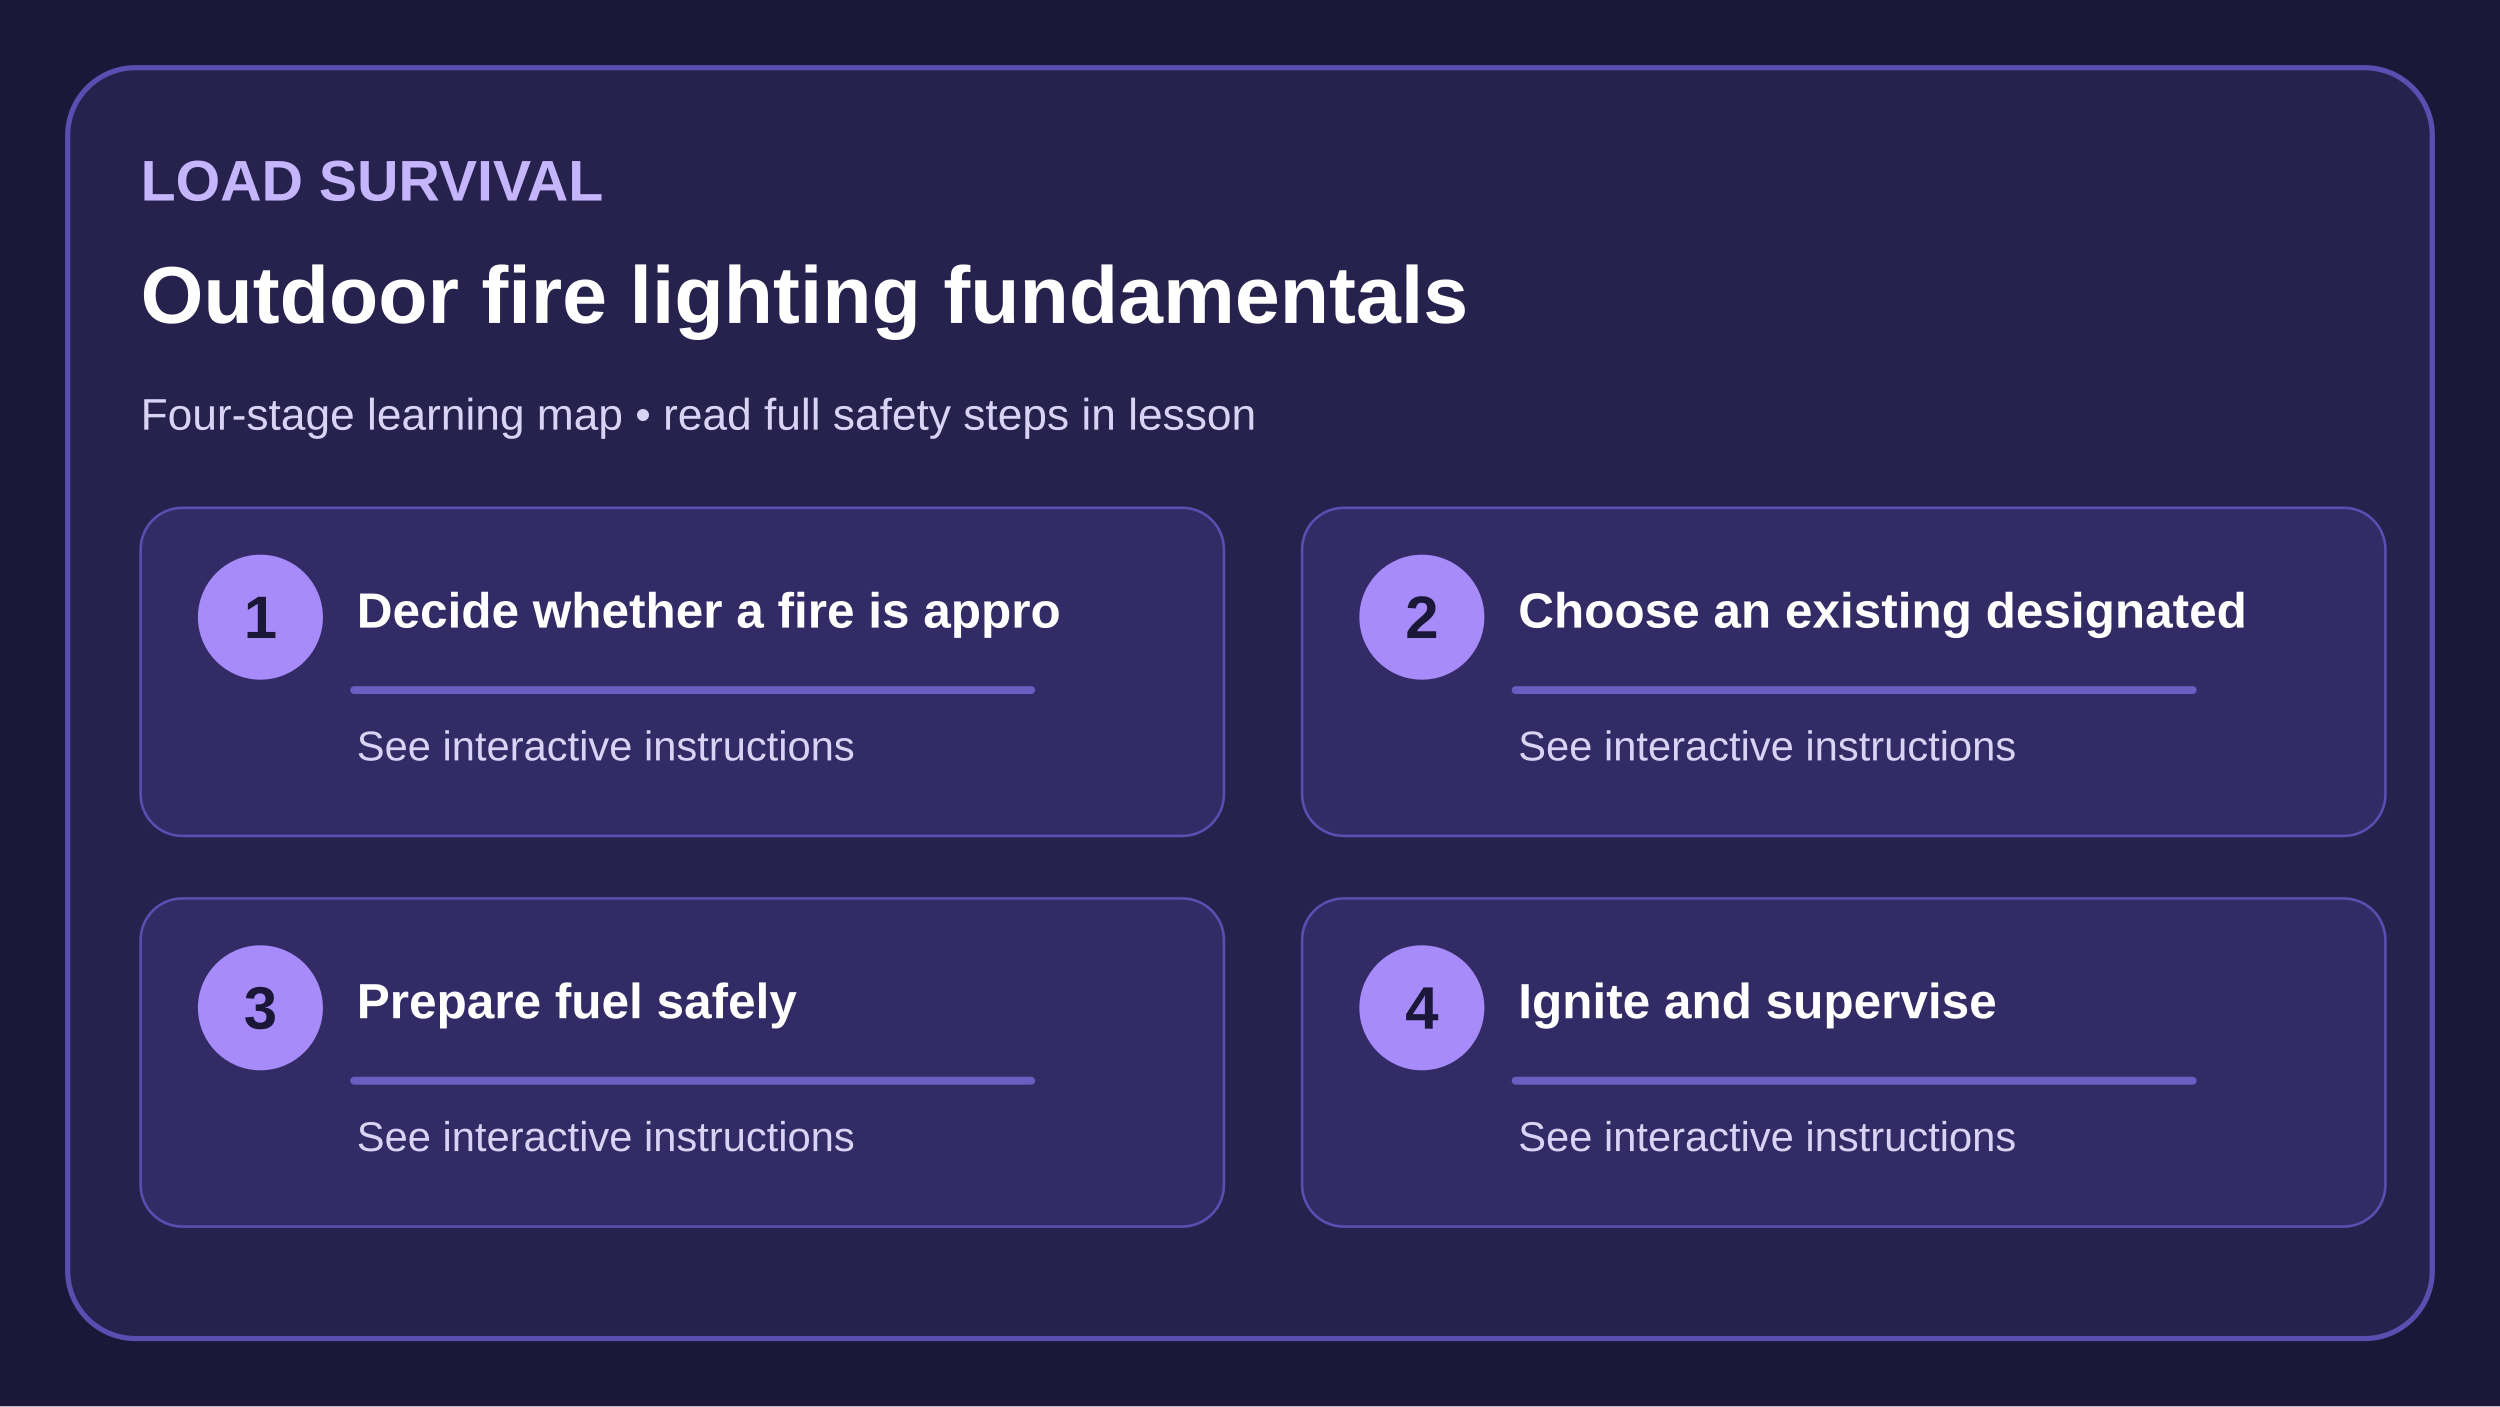
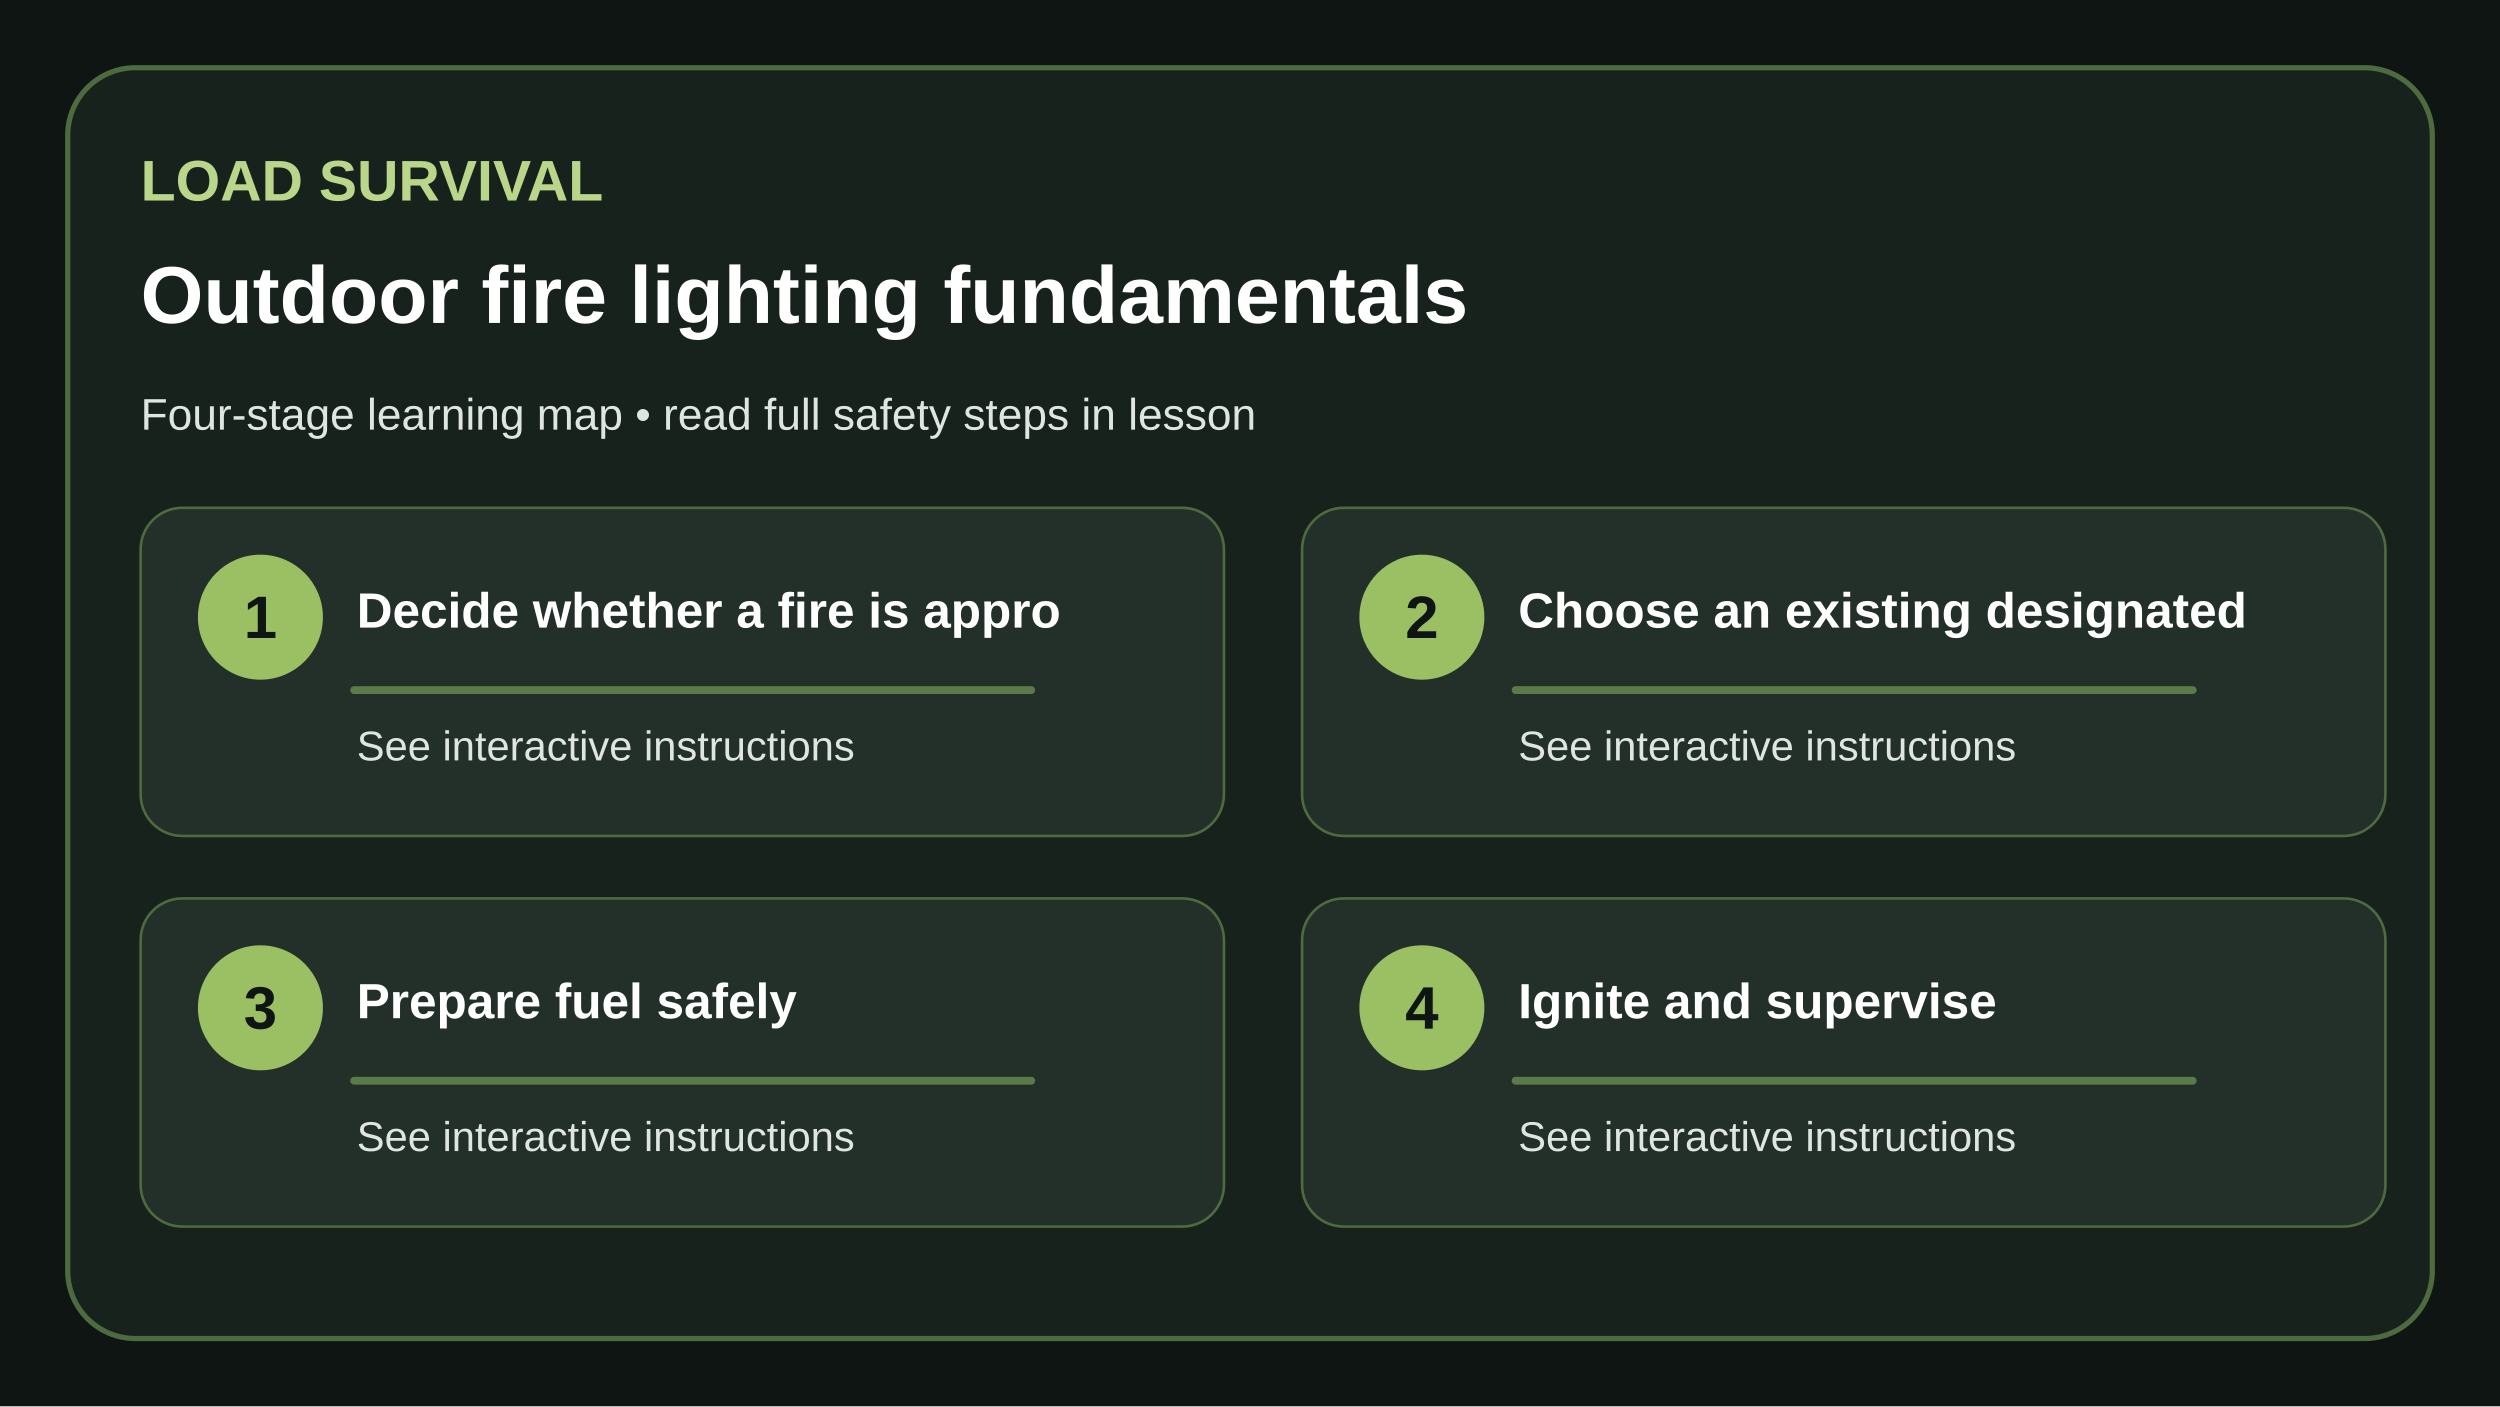
<svg xmlns="http://www.w3.org/2000/svg" width="960" height="540" viewBox="0 0 960 540" role="img" aria-label="Four stages for Outdoor fire lighting fundamentals">
-   <rect width="960" height="540" fill="#1a1738" />
-   <rect x="26" y="26" width="908" height="488" rx="26" fill="#26214d" stroke="#5a4fb0" stroke-width="2" />
-   <text x="54" y="77" fill="#c4b5fd" font-family="Arial,sans-serif" font-size="22" font-weight="bold">LOAD SURVIVAL</text>
+   <rect width="960" height="540" fill="#0f1512" />
+   <rect x="26" y="26" width="908" height="488" rx="26" fill="#18221d" stroke="#4d6b3f" stroke-width="2" />
+   <text x="54" y="77" fill="#b9d68a" font-family="Arial,sans-serif" font-size="22" font-weight="bold">LOAD SURVIVAL</text>
  <text x="54" y="124" fill="white" font-family="Arial,sans-serif" font-size="31" font-weight="bold">Outdoor fire lighting fundamentals</text>
-   <text x="54" y="165" fill="#d9d4f5" font-family="Arial,sans-serif" font-size="17">Four-stage learning map • read full safety steps in lesson</text>
-   <rect x="54" y="195" width="416" height="126" rx="16" fill="#322b66" stroke="#5a4fb0" />
-   <circle cx="100" cy="237" r="24" fill="#a78bfa" />
-   <text x="100" y="245" text-anchor="middle" fill="#1a1738" font-family="Arial" font-size="23" font-weight="bold">1</text>
+   <text x="54" y="165" fill="#dfe6e1" font-family="Arial,sans-serif" font-size="17">Four-stage learning map • read full safety steps in lesson</text>
+   <rect x="54" y="195" width="416" height="126" rx="16" fill="#223029" stroke="#4d6b3f" />
+   <circle cx="100" cy="237" r="24" fill="#9bbf63" />
+   <text x="100" y="245" text-anchor="middle" fill="#0f1512" font-family="Arial" font-size="23" font-weight="bold">1</text>
  <text x="137" y="241" fill="#fff" font-family="Arial" font-size="19" font-weight="bold">Decide whether a fire is appro</text>
-   <path d="M136 265 h260" stroke="#6a5fc0" stroke-width="3" stroke-linecap="round" />
-   <text x="137" y="292" fill="#d9d4f5" font-size="16" font-family="Arial">See interactive instructions</text>
-   <rect x="500" y="195" width="416" height="126" rx="16" fill="#322b66" stroke="#5a4fb0" />
-   <circle cx="546" cy="237" r="24" fill="#a78bfa" />
-   <text x="546" y="245" text-anchor="middle" fill="#1a1738" font-family="Arial" font-size="23" font-weight="bold">2</text>
+   <path d="M136 265 h260" stroke="#5b7a4a" stroke-width="3" stroke-linecap="round" />
+   <text x="137" y="292" fill="#dfe6e1" font-size="16" font-family="Arial">See interactive instructions</text>
+   <rect x="500" y="195" width="416" height="126" rx="16" fill="#223029" stroke="#4d6b3f" />
+   <circle cx="546" cy="237" r="24" fill="#9bbf63" />
+   <text x="546" y="245" text-anchor="middle" fill="#0f1512" font-family="Arial" font-size="23" font-weight="bold">2</text>
  <text x="583" y="241" fill="#fff" font-family="Arial" font-size="19" font-weight="bold">Choose an existing designated </text>
-   <path d="M582 265 h260" stroke="#6a5fc0" stroke-width="3" stroke-linecap="round" />
-   <text x="583" y="292" fill="#d9d4f5" font-size="16" font-family="Arial">See interactive instructions</text>
-   <rect x="54" y="345" width="416" height="126" rx="16" fill="#322b66" stroke="#5a4fb0" />
-   <circle cx="100" cy="387" r="24" fill="#a78bfa" />
-   <text x="100" y="395" text-anchor="middle" fill="#1a1738" font-family="Arial" font-size="23" font-weight="bold">3</text>
+   <path d="M582 265 h260" stroke="#5b7a4a" stroke-width="3" stroke-linecap="round" />
+   <text x="583" y="292" fill="#dfe6e1" font-size="16" font-family="Arial">See interactive instructions</text>
+   <rect x="54" y="345" width="416" height="126" rx="16" fill="#223029" stroke="#4d6b3f" />
+   <circle cx="100" cy="387" r="24" fill="#9bbf63" />
+   <text x="100" y="395" text-anchor="middle" fill="#0f1512" font-family="Arial" font-size="23" font-weight="bold">3</text>
  <text x="137" y="391" fill="#fff" font-family="Arial" font-size="19" font-weight="bold">Prepare fuel safely</text>
-   <path d="M136 415 h260" stroke="#6a5fc0" stroke-width="3" stroke-linecap="round" />
-   <text x="137" y="442" fill="#d9d4f5" font-size="16" font-family="Arial">See interactive instructions</text>
-   <rect x="500" y="345" width="416" height="126" rx="16" fill="#322b66" stroke="#5a4fb0" />
-   <circle cx="546" cy="387" r="24" fill="#a78bfa" />
-   <text x="546" y="395" text-anchor="middle" fill="#1a1738" font-family="Arial" font-size="23" font-weight="bold">4</text>
+   <path d="M136 415 h260" stroke="#5b7a4a" stroke-width="3" stroke-linecap="round" />
+   <text x="137" y="442" fill="#dfe6e1" font-size="16" font-family="Arial">See interactive instructions</text>
+   <rect x="500" y="345" width="416" height="126" rx="16" fill="#223029" stroke="#4d6b3f" />
+   <circle cx="546" cy="387" r="24" fill="#9bbf63" />
+   <text x="546" y="395" text-anchor="middle" fill="#0f1512" font-family="Arial" font-size="23" font-weight="bold">4</text>
  <text x="583" y="391" fill="#fff" font-family="Arial" font-size="19" font-weight="bold">Ignite and supervise</text>
-   <path d="M582 415 h260" stroke="#6a5fc0" stroke-width="3" stroke-linecap="round" />
-   <text x="583" y="442" fill="#d9d4f5" font-size="16" font-family="Arial">See interactive instructions</text>
+   <path d="M582 415 h260" stroke="#5b7a4a" stroke-width="3" stroke-linecap="round" />
+   <text x="583" y="442" fill="#dfe6e1" font-size="16" font-family="Arial">See interactive instructions</text>
</svg>
